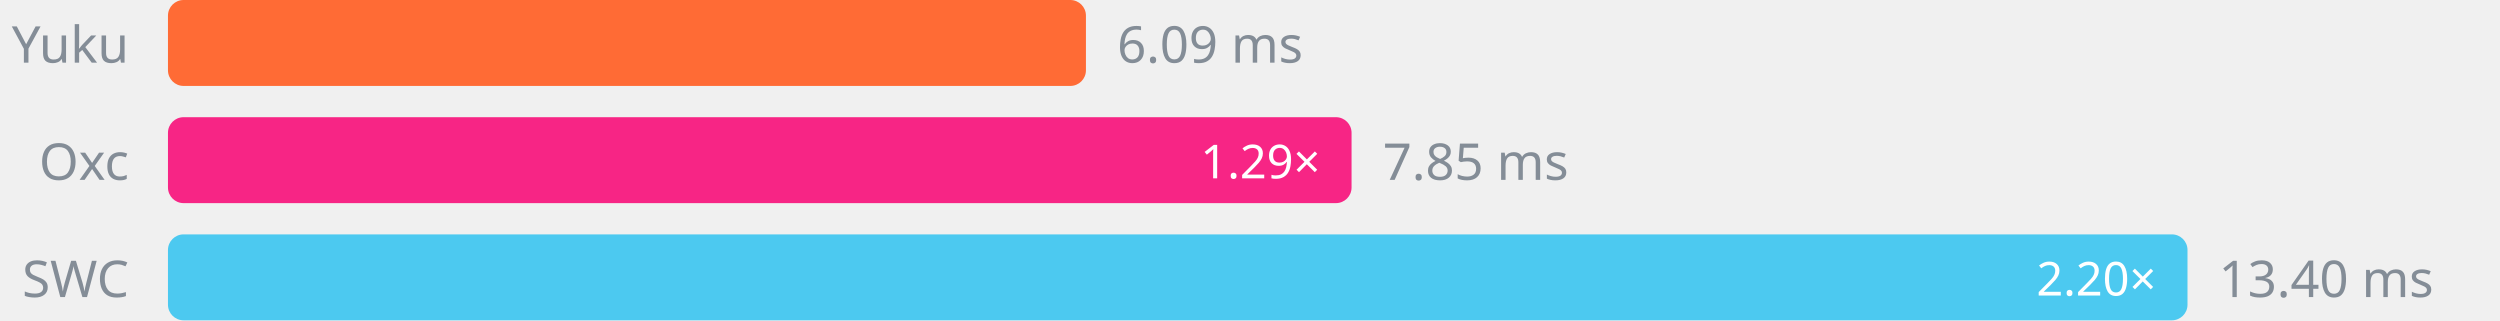
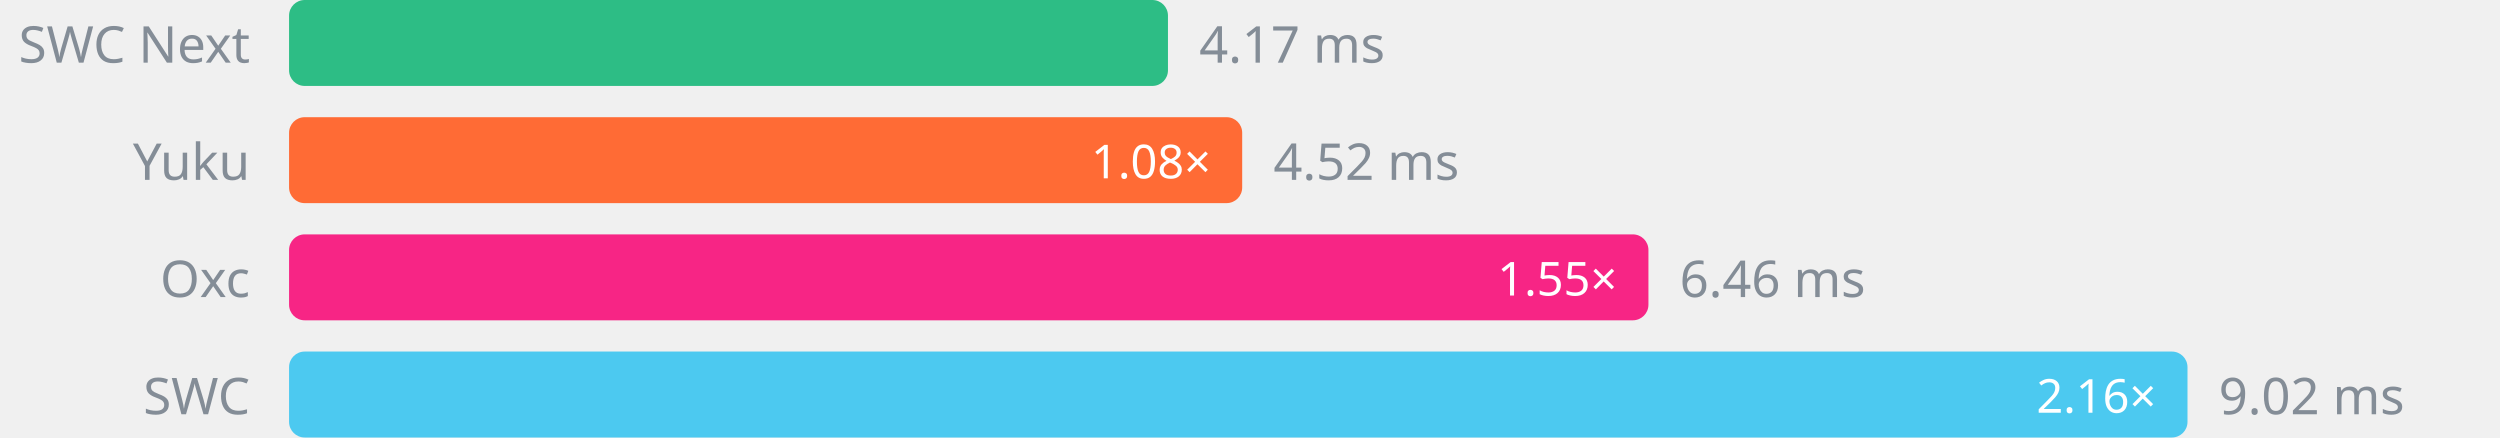
- <svg xmlns="http://www.w3.org/2000/svg" width="640" height="82" viewBox="0 0 640 82">
+ <svg xmlns="http://www.w3.org/2000/svg" width="640" height="112" viewBox="0 0 640 112">
  <style>
    text { font: 13px -apple-system, BlinkMacSystemFont, "Segoe UI", "Noto Sans", Helvetica, Arial, sans-serif; fill: #848d97; dominant-baseline: central; font-variant-numeric: tabular-nums }
    .ratio { font-size: 12px; fill: #fff }
  </style>
-   <text x="33" y="11" text-anchor="end">Yuku</text>
-   <rect x="43" y="0" width="235" height="22" rx="4" fill="#FF6B35" />
-   <text x="286" y="11">6.09 ms</text>
-   <text x="33" y="41" text-anchor="end">Oxc</text>
-   <rect x="43" y="30" width="303" height="22" rx="4" fill="#F72585" />
-   <text x="354" y="41">7.85 ms</text>
-   <text class="ratio" x="338" y="41" text-anchor="end">1.29×</text>
-   <text x="33" y="71" text-anchor="end">SWC</text>
-   <rect x="43" y="60" width="517" height="22" rx="4" fill="#4CC9F0" />
-   <text x="568" y="71">13.40 ms</text>
-   <text class="ratio" x="552" y="71" text-anchor="end">2.20×</text>
+   <text x="64" y="11" text-anchor="end">SWC Next</text>
+   <rect x="74" y="0" width="225" height="22" rx="4" fill="#2DBD85" />
+   <text x="307" y="11">4.17 ms</text>
+   <text x="64" y="41" text-anchor="end">Yuku</text>
+   <rect x="74" y="30" width="244" height="22" rx="4" fill="#FF6B35" />
+   <text x="326" y="41">4.52 ms</text>
+   <text class="ratio" x="310" y="41" text-anchor="end">1.08×</text>
+   <text x="64" y="71" text-anchor="end">Oxc</text>
+   <rect x="74" y="60" width="348" height="22" rx="4" fill="#F72585" />
+   <text x="430" y="71">6.46 ms</text>
+   <text class="ratio" x="414" y="71" text-anchor="end">1.55×</text>
+   <text x="64" y="101" text-anchor="end">SWC</text>
+   <rect x="74" y="90" width="486" height="22" rx="4" fill="#4CC9F0" />
+   <text x="568" y="101">9.02 ms</text>
+   <text class="ratio" x="552" y="101" text-anchor="end">2.16×</text>
</svg>
